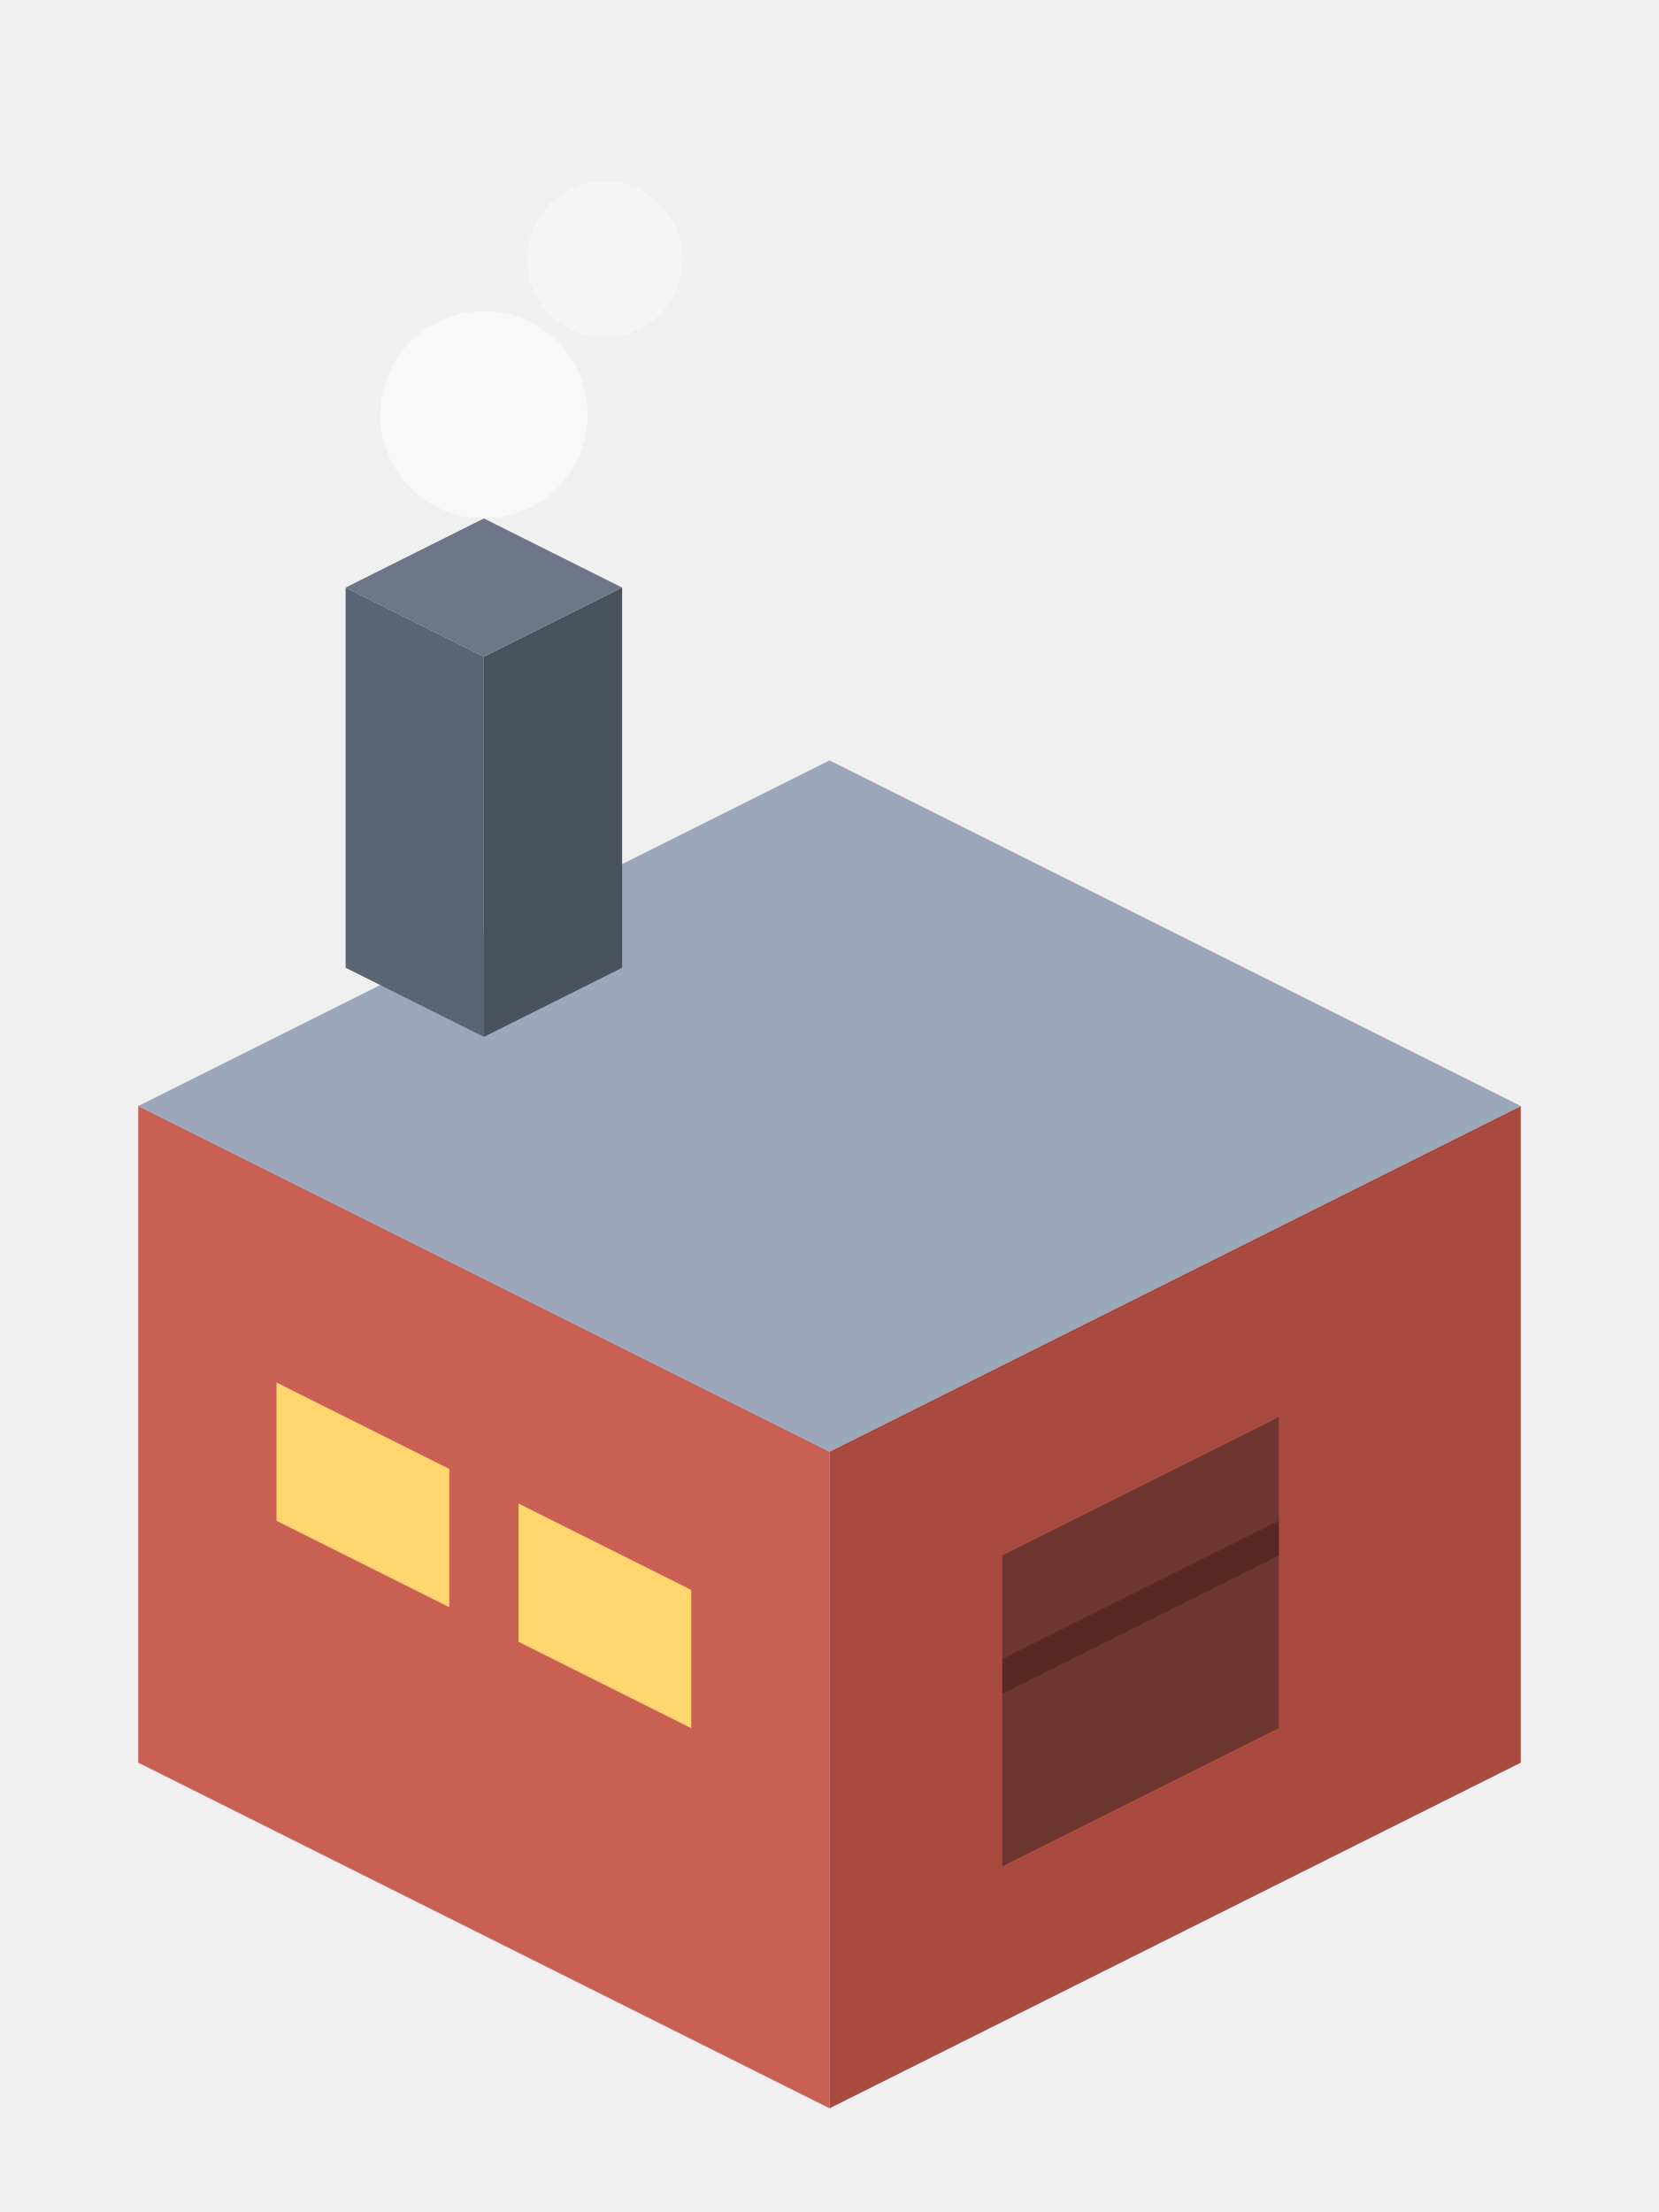
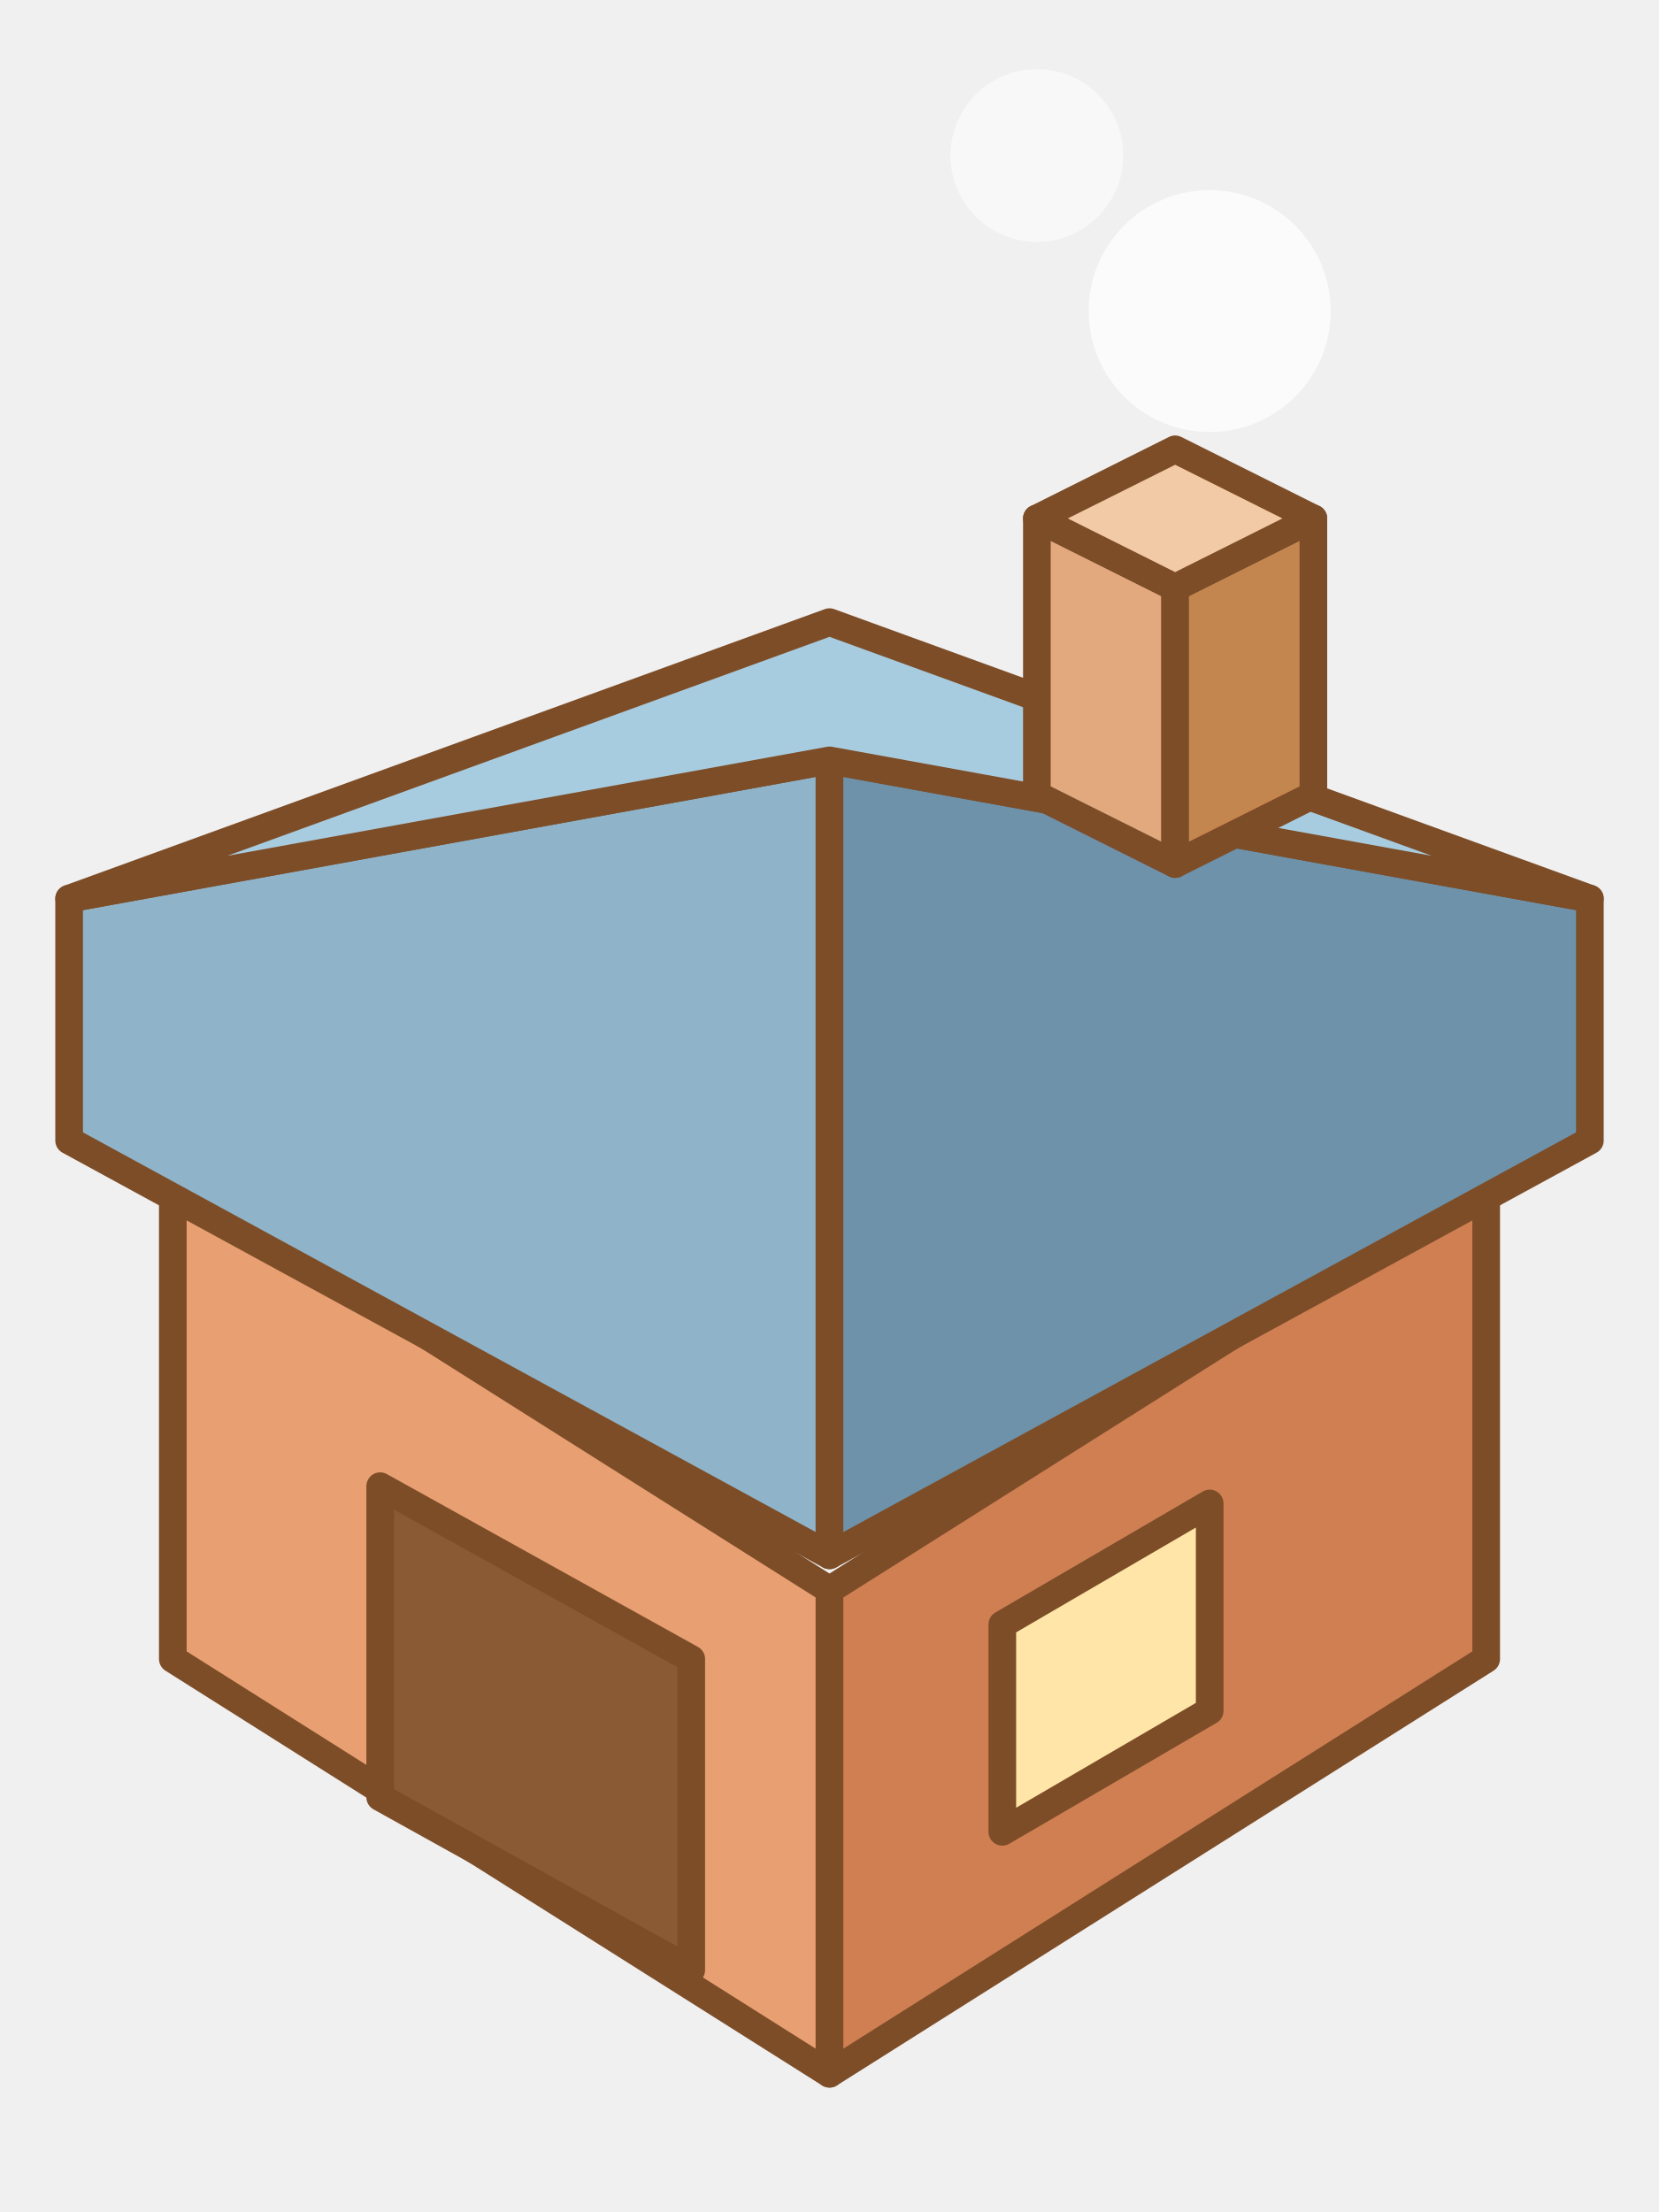
<svg xmlns="http://www.w3.org/2000/svg" viewBox="0 0 96 128">
-   <polygon points="8,102 48,122 48,84 8,64" fill="#c96054" />
-   <polygon points="48,122 88,102 88,64 48,84" fill="#a84a40" />
-   <polygon points="48,44 88,64 48,84 8,64" fill="#9aa6ba" />
-   <polygon points="20,56 28,60 28,38 20,34" fill="#5b6472" />
-   <polygon points="28,60 36,56 36,34 28,38" fill="#49515c" />
-   <polygon points="28,30 36,34 28,38 20,34" fill="#6d7787" />
-   <circle cx="28" cy="24" r="6" fill="rgba(255,255,255,0.5)" />
-   <circle cx="35" cy="15" r="4.5" fill="rgba(255,255,255,0.35)" />
-   <polygon points="58,90 74,82 74,100 58,108" fill="#6e3630" />
-   <polygon points="58,96 74,88 74,90 58,98" fill="#572924" />
-   <polygon points="16,80 26,85 26,93 16,88" fill="#ffd76e" />
-   <polygon points="30,87 40,92 40,100 30,95" fill="#ffd76e" />
+   <g stroke="#7d4d28" stroke-width="1.6" stroke-linejoin="round">
+     <polygon points="10,68 48,92 48,120 10,96" fill="#e8a072" />
+     <polygon points="48,92 86,68 86,96 48,120" fill="#cf7f52" />
+     <polygon points="4,66 48,90 48,44 4,52" fill="#8fb4c9" />
+     <polygon points="48,90 92,66 92,52 48,44" fill="#6d92aa" />
+     <polygon points="4,52 48,36 92,52 48,44" fill="#a8ccdf" />
+     <polygon points="60,30 68,34 68,50 60,46" fill="#e2a97f" />
+     <polygon points="68,34 76,30 76,46 68,50" fill="#c4864f" />
+     <polygon points="60,30 68,26 76,30 68,34" fill="#f2cba6" />
+     <polygon points="22,86 40,96 40,114 22,104" fill="#8a5a34" />
+     <polygon points="58,94 70,87 70,99 58,106" fill="#ffe6a8" />
+   </g>
+   <circle cx="70" cy="18" r="7" fill="#ffffff" opacity="0.75" />
+   <circle cx="60" cy="9" r="5" fill="#ffffff" opacity="0.5" />
</svg>
